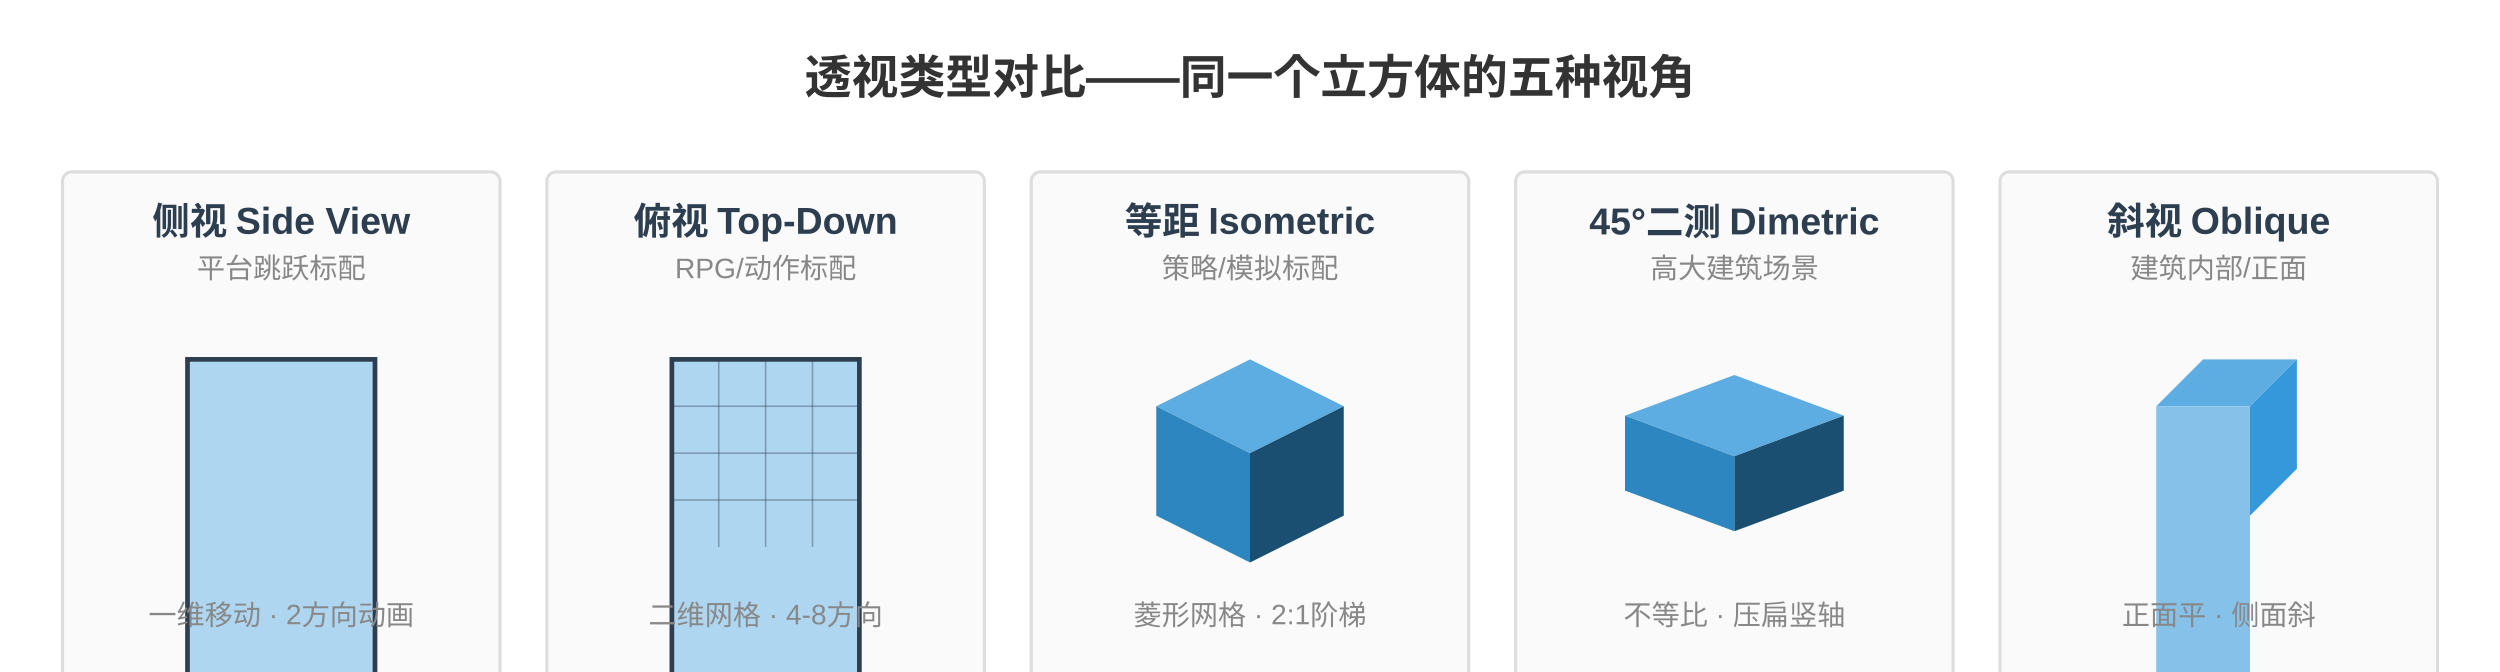
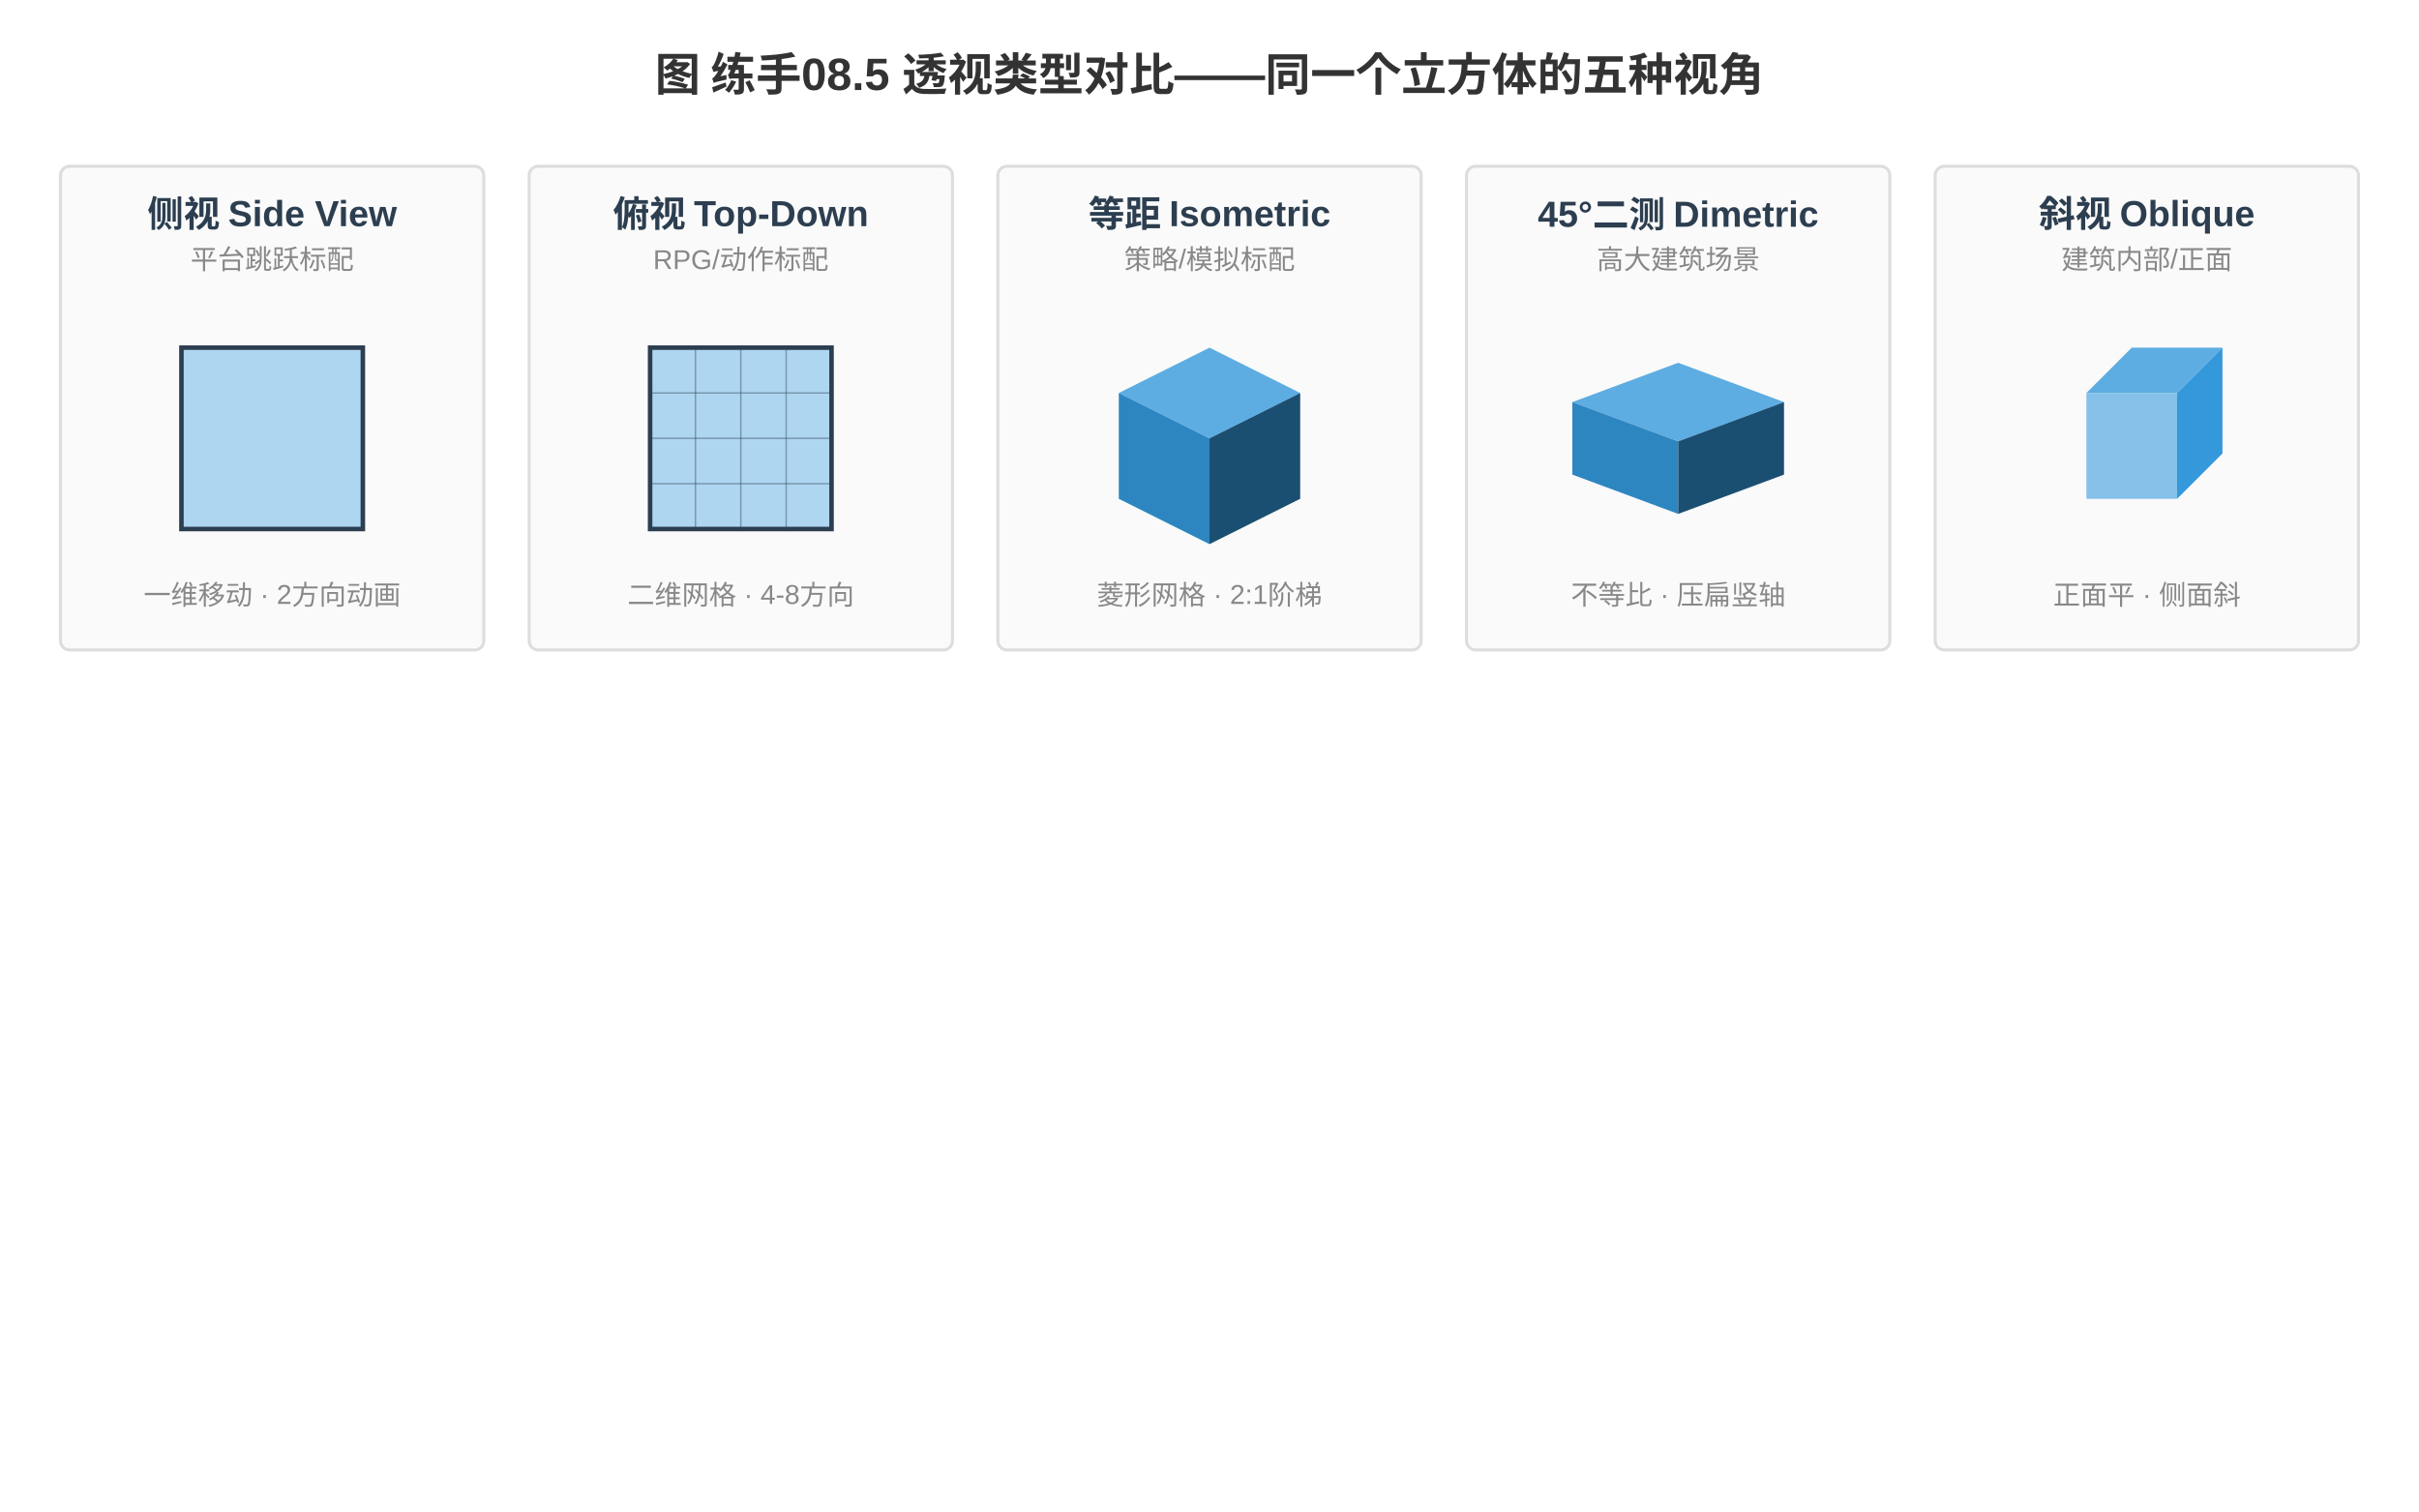
- <svg xmlns="http://www.w3.org/2000/svg" viewBox="0 0 800 215" width="800" height="215">
+ <svg xmlns="http://www.w3.org/2000/svg" viewBox="0 0 800 500" width="800" height="500">
  <style>
    text { font-family: 'PingFang SC','Microsoft YaHei',Arial,sans-serif; }
    .title { font-size: 15px; font-weight: bold; fill: #333; }
    .panel-label { font-size: 12px; font-weight: bold; fill: #2C3E50; }
    .panel-sub { font-size: 9px; fill: #888; }
    .face-top { fill: #5DADE2; }
    .face-left { fill: #2E86C1; }
    .face-right { fill: #1B4F72; }
    .face-front { fill: #85C1E9; }
    .face-side { fill: #3498DB; }
    .face-flat { fill: #AED6F1; stroke: #2C3E50; stroke-width: 1.5; }
    .edge { stroke: #2C3E50; stroke-width: 1.5; fill: none; }
    .panel-bg { fill: #fafafa; stroke: #ddd; stroke-width: 1; }
  </style>
-   <text x="400" y="30" class="title" text-anchor="middle">透视类型对比——同一个立方体的五种视角</text>
+   <text x="400" y="30" class="title" text-anchor="middle">图 练手08.5 透视类型对比——同一个立方体的五种视角</text>
  <g transform="translate(20, 55)">
-     <rect x="0" y="0" width="140" height="215" class="panel-bg" rx="3" />
+     <rect x="0" y="0" width="140" height="160" class="panel-bg" rx="3" />
    <text x="70" y="20" class="panel-label" text-anchor="middle">侧视 Side View</text>
    <text x="70" y="34" class="panel-sub" text-anchor="middle">平台跳跃标配</text>
-     <rect x="40" y="60" width="60" height="215" class="face-flat" />
+     <rect x="40" y="60" width="60" height="60" class="face-flat" />
    <text x="70" y="145" class="panel-sub" text-anchor="middle">一维移动 · 2方向动画</text>
  </g>
  <g transform="translate(175, 55)">
-     <rect x="0" y="0" width="140" height="215" class="panel-bg" rx="3" />
+     <rect x="0" y="0" width="140" height="160" class="panel-bg" rx="3" />
    <text x="70" y="20" class="panel-label" text-anchor="middle">俯视 Top-Down</text>
    <text x="70" y="34" class="panel-sub" text-anchor="middle">RPG/动作标配</text>
-     <rect x="40" y="60" width="60" height="215" class="face-flat" />
+     <rect x="40" y="60" width="60" height="60" class="face-flat" />
    <line x1="55" y1="60" x2="55" y2="120" stroke="#2C3E50" stroke-width="0.5" opacity="0.4" />
    <line x1="70" y1="60" x2="70" y2="120" stroke="#2C3E50" stroke-width="0.5" opacity="0.4" />
    <line x1="85" y1="60" x2="85" y2="120" stroke="#2C3E50" stroke-width="0.5" opacity="0.4" />
    <line x1="40" y1="75" x2="100" y2="75" stroke="#2C3E50" stroke-width="0.5" opacity="0.4" />
    <line x1="40" y1="90" x2="100" y2="90" stroke="#2C3E50" stroke-width="0.5" opacity="0.4" />
    <line x1="40" y1="105" x2="100" y2="105" stroke="#2C3E50" stroke-width="0.5" opacity="0.4" />
    <text x="70" y="145" class="panel-sub" text-anchor="middle">二维网格 · 4-8方向</text>
  </g>
  <g transform="translate(330, 55)">
-     <rect x="0" y="0" width="140" height="215" class="panel-bg" rx="3" />
+     <rect x="0" y="0" width="140" height="160" class="panel-bg" rx="3" />
    <text x="70" y="20" class="panel-label" text-anchor="middle">等距 Isometric</text>
    <text x="70" y="34" class="panel-sub" text-anchor="middle">策略/模拟标配</text>
    <polygon points="70,60 100,75 70,90 40,75" class="face-top" />
    <polygon points="40,75 70,90 70,125 40,110" class="face-left" />
    <polygon points="100,75 70,90 70,125 100,110" class="face-right" />
    <text x="70" y="145" class="panel-sub" text-anchor="middle">菱形网格 · 2:1阶梯</text>
  </g>
  <g transform="translate(485, 55)">
-     <rect x="0" y="0" width="140" height="215" class="panel-bg" rx="3" />
+     <rect x="0" y="0" width="140" height="160" class="panel-bg" rx="3" />
    <text x="70" y="20" class="panel-label" text-anchor="middle">45°二测 Dimetric</text>
    <text x="70" y="34" class="panel-sub" text-anchor="middle">高大建筑场景</text>
    <polygon points="70,65 105,78 70,91 35,78" class="face-top" />
    <polygon points="35,78 70,91 70,115 35,102" class="face-left" />
    <polygon points="105,78 70,91 70,115 105,102" class="face-right" />
    <text x="70" y="145" class="panel-sub" text-anchor="middle">不等比 · 压扁竖轴</text>
  </g>
  <g transform="translate(640, 55)">
-     <rect x="0" y="0" width="140" height="215" class="panel-bg" rx="3" />
+     <rect x="0" y="0" width="140" height="160" class="panel-bg" rx="3" />
    <text x="70" y="20" class="panel-label" text-anchor="middle">斜视 Oblique</text>
    <text x="70" y="34" class="panel-sub" text-anchor="middle">建筑内部/正面</text>
    <polygon points="50,75 80,75 95,60 65,60" class="face-top" />
-     <rect x="50" y="75" width="30" height="215" class="face-front" />
+     <rect x="50" y="75" width="30" height="35" class="face-front" />
    <polygon points="80,75 95,60 95,95 80,110" class="face-side" />
    <text x="70" y="145" class="panel-sub" text-anchor="middle">正面平 · 侧面斜</text>
  </g>
</svg>
